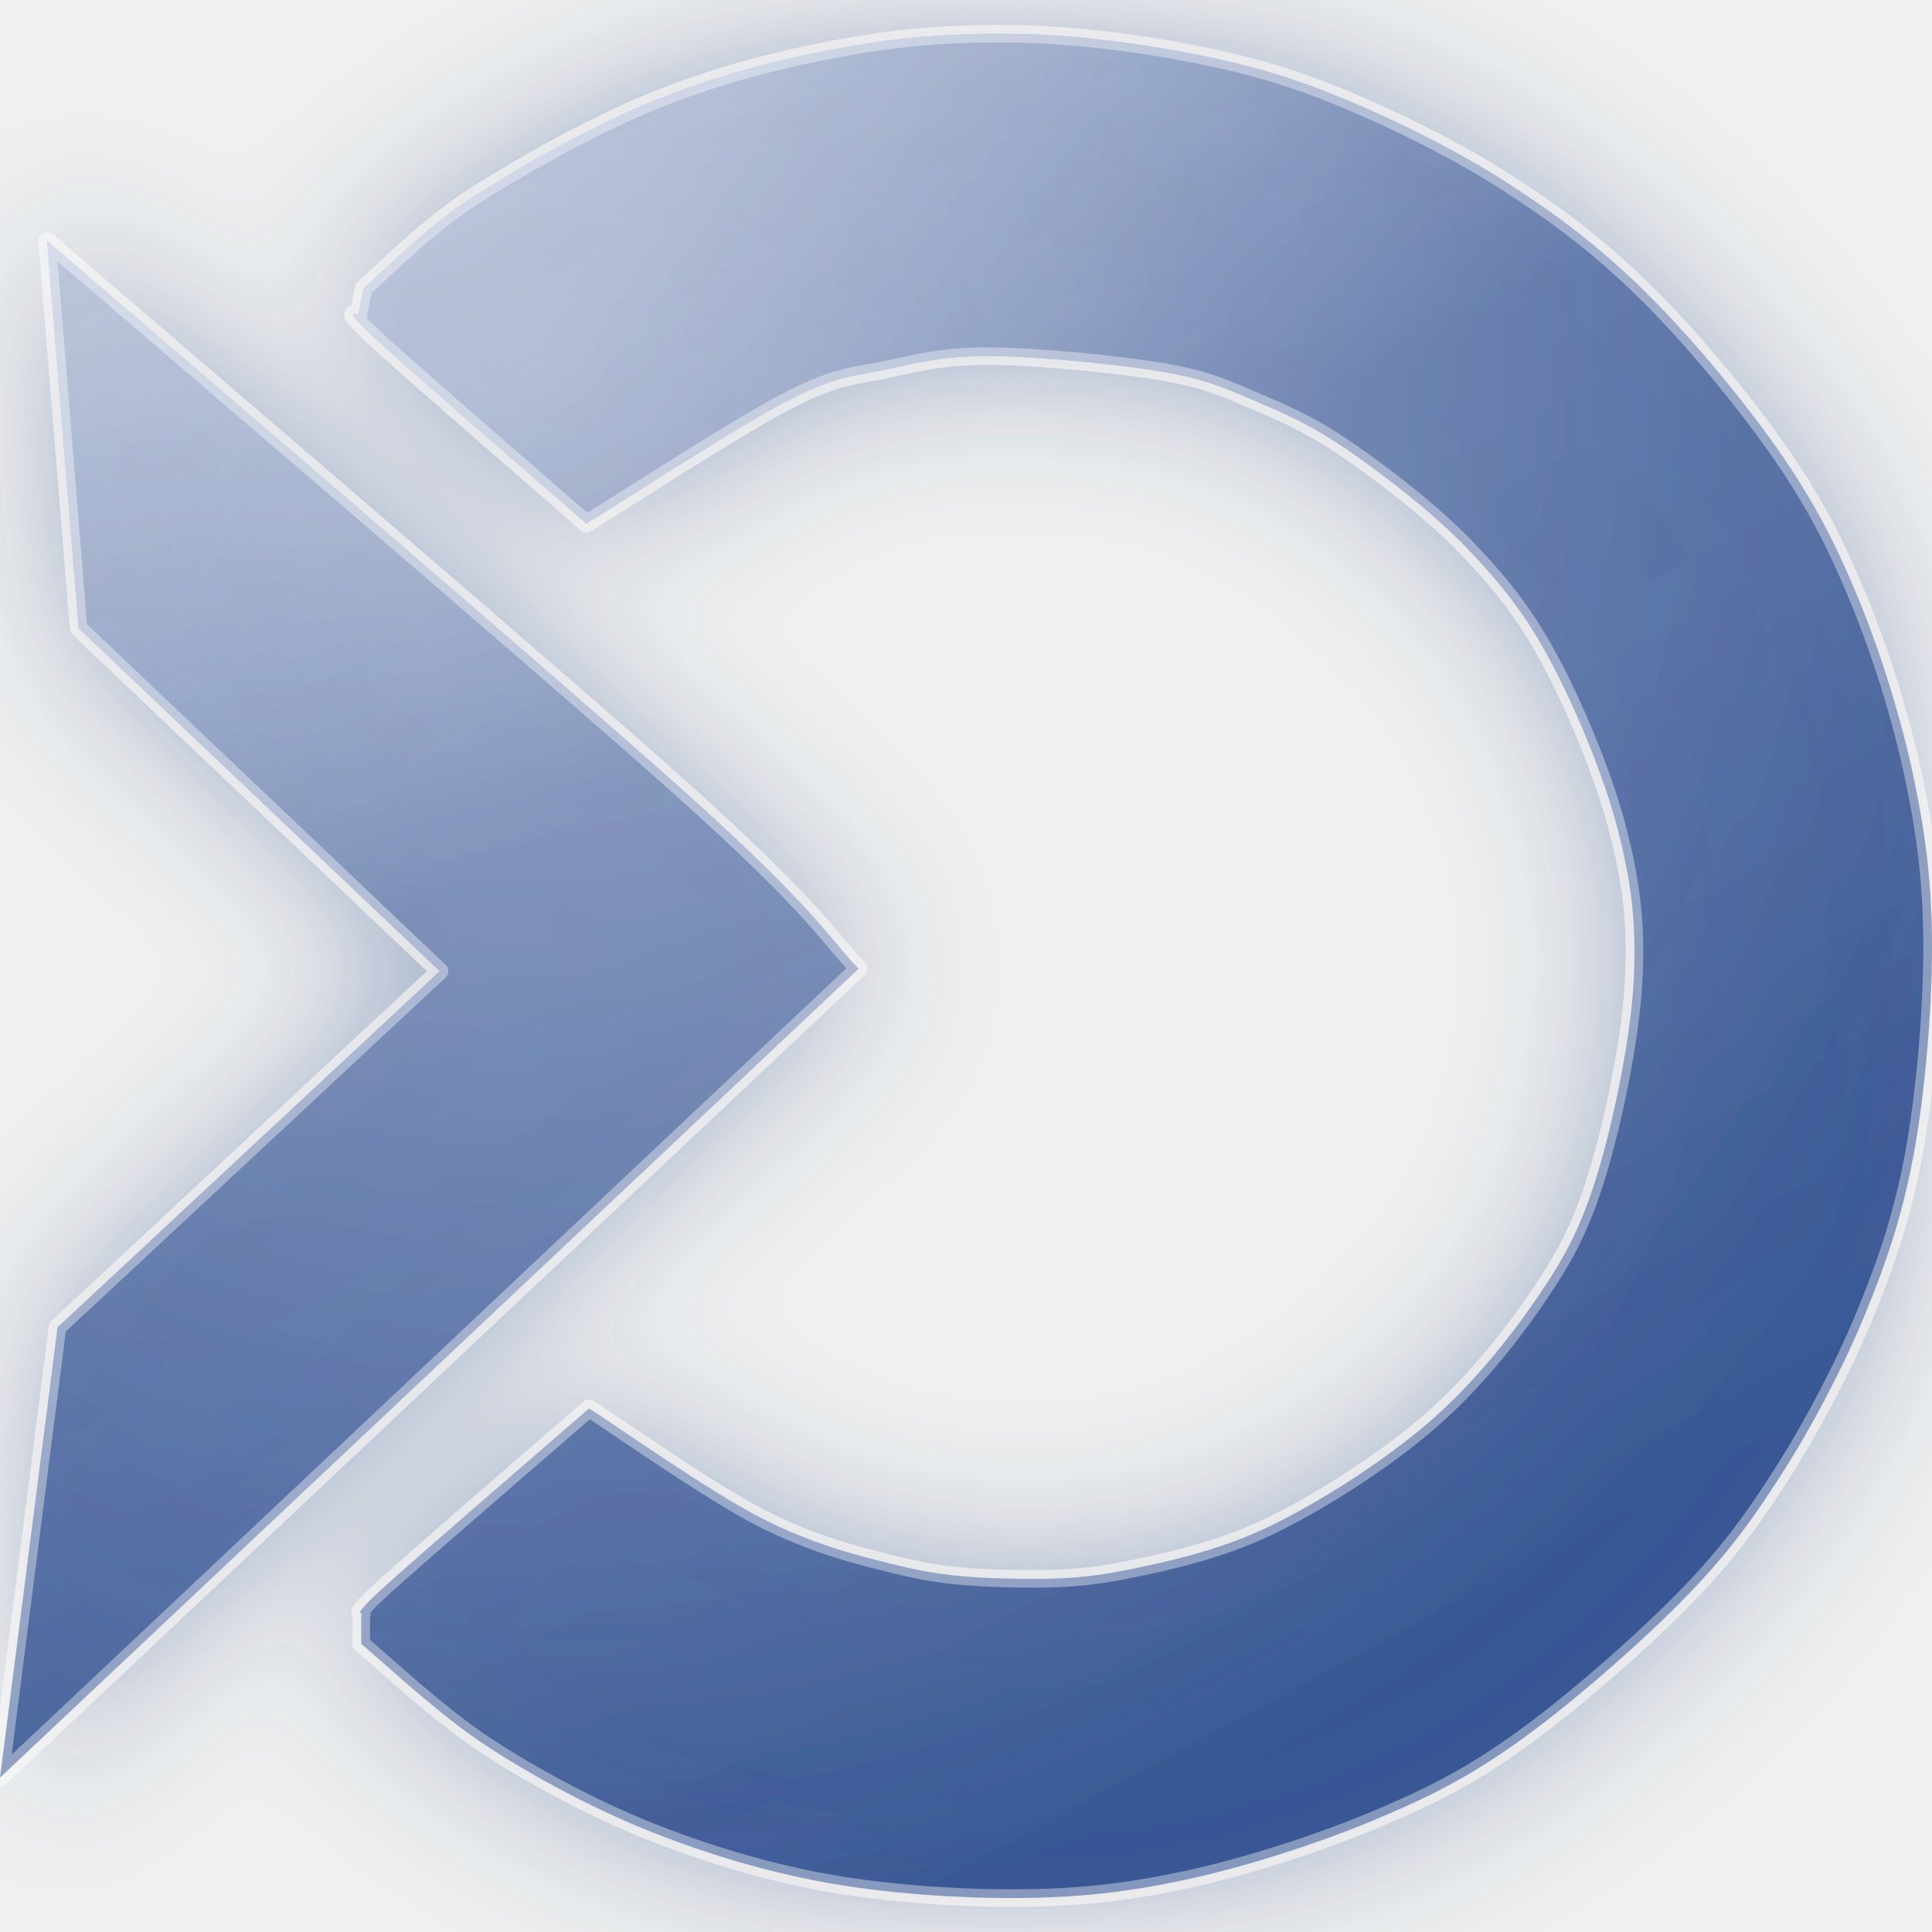
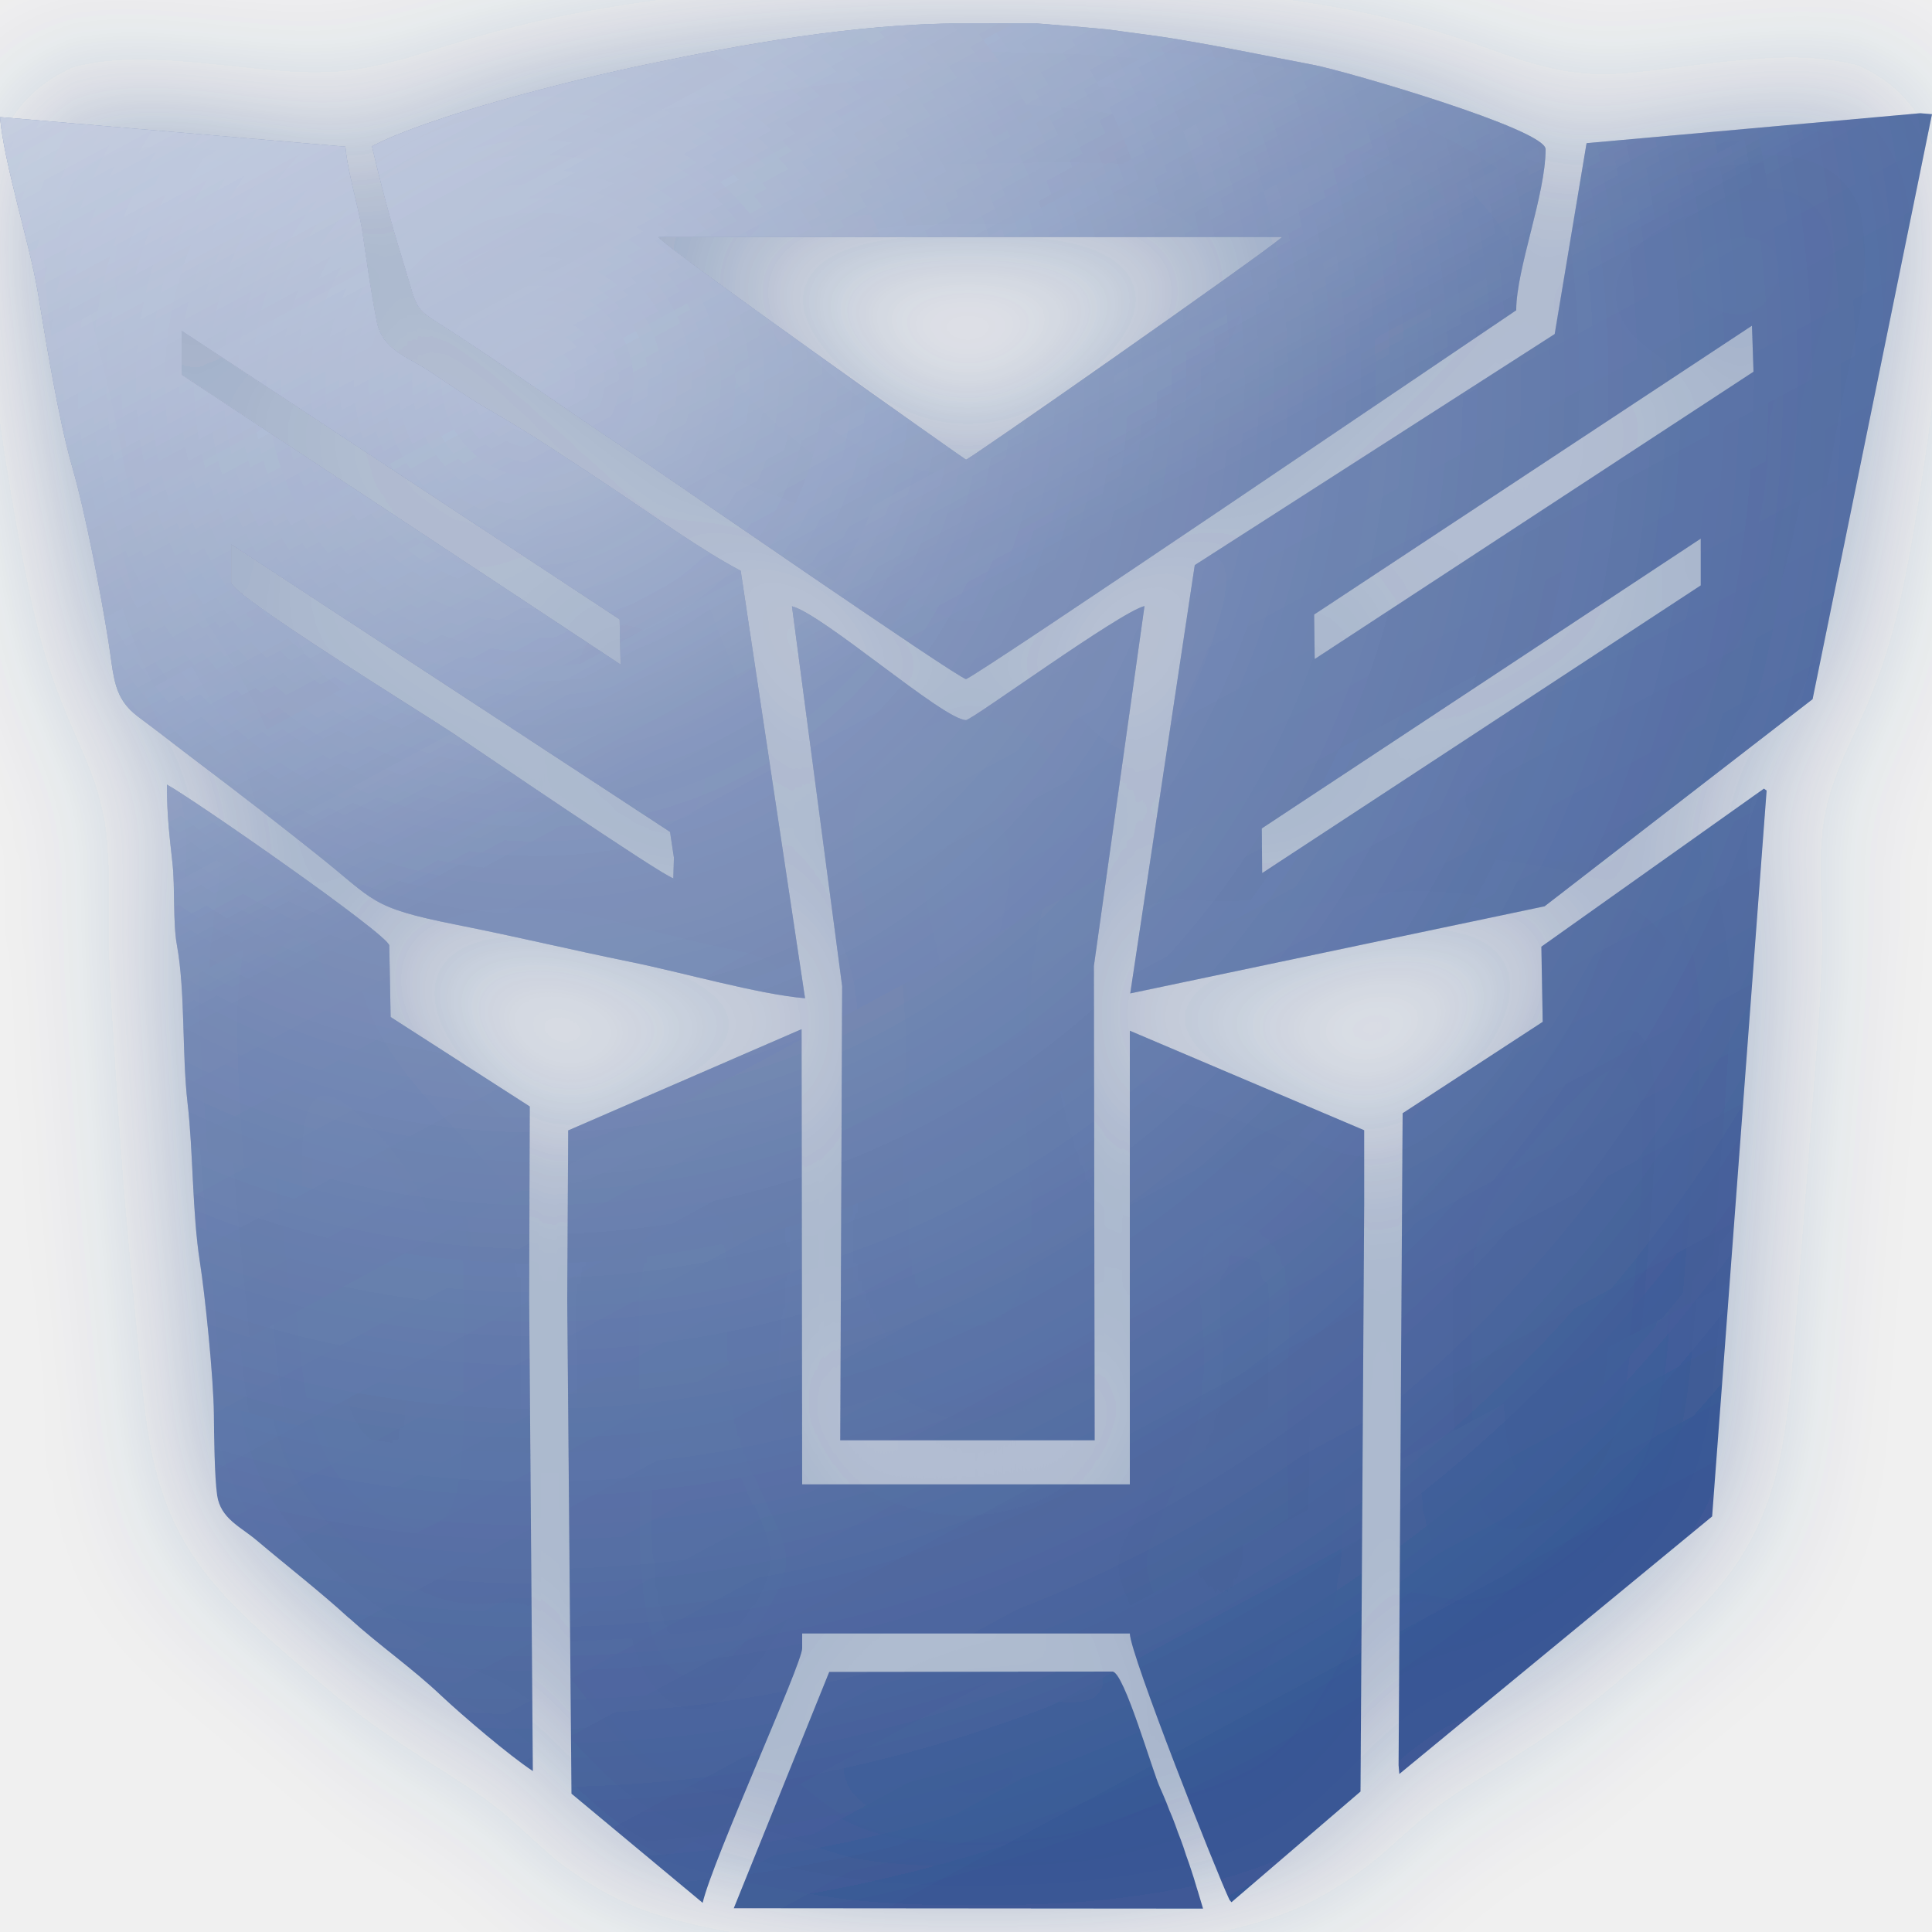
<svg xmlns="http://www.w3.org/2000/svg" viewBox="0 0 100 100" width="100" height="100" fill="none" role="img" aria-label="Optimus">
  <defs>
    <clipPath id="optimus-clip">
-       <path d="M18.7 85.09L18.7 83.6C18.9 83.36 17.95 83.9 19.92 82.11C21.88 80.33 28.73 74.44 30.49 72.9C31.98 73.85 36.77 77.24 39.43 78.59C42.1 79.95 44.35 80.51 46.48 81.03C48.6 81.55 50.23 81.66 52.17 81.71C54.11 81.75 55.87 81.75 58.13 81.3C60.39 80.85 63.1 80.26 65.72 79C68.34 77.73 71.54 75.68 73.85 73.71C76.15 71.75 78.07 69.35 79.54 67.21C81.01 65.06 81.82 63.55 82.66 60.84C83.49 58.13 84.37 53.93 84.55 50.95C84.73 47.97 84.46 45.75 83.74 42.95C83.02 40.15 81.53 36.59 80.22 34.15C78.91 31.71 77.62 30.13 75.88 28.32C74.14 26.51 71.61 24.57 69.78 23.31C67.95 22.04 66.51 21.41 64.91 20.73C63.3 20.05 62.42 19.63 60.16 19.24C57.9 18.86 53.73 18.45 51.36 18.43C48.98 18.41 47.7 18.72 45.93 19.11C44.17 19.49 43.38 19.4 40.79 20.73C38.19 22.06 32.09 26.04 30.35 27.1C28.52 25.5 21.34 19.29 19.38 17.48C17.41 15.67 18.7 16.46 18.56 16.26L18.83 14.91C19.78 14.11 22 11.79 24.53 10.16C27.06 8.54 30.8 6.44 34.01 5.15C37.22 3.86 40.63 3 43.77 2.44C46.91 1.87 49.8 1.69 52.85 1.76C55.89 1.83 59.26 2.28 62.06 2.85C64.86 3.41 66.98 4.04 69.65 5.15C72.31 6.26 75.45 7.81 78.05 9.49C80.65 11.16 82.88 12.85 85.23 15.18C87.58 17.5 90.31 20.8 92.14 23.44C93.97 26.08 95.05 28.23 96.21 31.03C97.36 33.83 98.42 37.24 99.05 40.24C99.68 43.25 100 45.8 100 49.05C100 52.3 99.64 56.57 99.05 59.76C98.46 62.94 97.63 65.38 96.48 68.16C95.33 70.93 93.72 73.96 92.14 76.42C90.56 78.88 89.27 80.62 86.99 82.93C84.71 85.23 81.14 88.35 78.46 90.24C75.77 92.14 73.71 93.13 70.87 94.31C68.02 95.48 64.41 96.64 61.38 97.29C58.36 97.94 55.83 98.22 52.71 98.24C49.59 98.26 45.89 98.01 42.68 97.43C39.48 96.84 36.38 95.89 33.47 94.72C30.56 93.54 27.66 91.98 25.2 90.38C22.74 88.78 19.78 85.98 18.7 85.09ZM2.44 12.47C7.93 17.21 28.36 34.64 35.37 40.92C42.37 47.2 42.93 48.6 44.44 50.14L0 92.01L2.98 68.7L22.76 50.27L4.07 32.52L2.44 12.47Z" />
+       <path d="M34.10 12.27L66.36 12.27C65.25 13.23 50.16 23.79 50.00 23.79C49.96 23.79 34.49 12.86 34.09 12.28L34.10 12.27ZM19.25 7.57C19.68 9.41 20.22 11.48 20.79 13.30C21.79 16.54 21.21 15.72 23.88 17.49C26.84 19.44 29.60 21.40 32.55 23.36C34.28 24.52 49.64 35.15 50.00 35.15C50.33 35.15 75.86 17.82 78.48 16.06C78.48 13.91 80.00 10.10 80.00 7.72C80.00 6.69 69.74 3.70 68.00 3.36C65.58 2.90 63.62 2.48 61.12 2.06C59.90 1.85 58.66 1.71 57.54 1.55C57.20 1.49 53.66 1.21 53.64 1.21L49.85 1.21C44.23 1.21 38.21 2.34 33.48 3.33C29.57 4.14 22.21 6.01 19.25 7.57L19.25 7.57ZM88.03 27.89L88.03 30.30L65.33 45.19L65.31 42.88L88.03 27.88L88.03 27.89ZM90.68 16.86L90.76 19.24L68.05 34.11L68.02 31.81L90.68 16.86ZM82.12 7.41L80.47 17.29L61.84 29.25L58.50 51.42L79.95 46.91L93.82 36.19L100.00 5.91L99.39 5.86L82.12 7.41ZM11.97 28.18L34.68 43.06L34.88 44.39L34.85 45.46C34.25 45.30 24.67 38.77 23.34 37.88C22.10 37.05 11.97 30.80 11.97 30.15L11.97 28.18ZM9.40 17.12L32.07 32.06L32.12 34.39L9.40 19.39L9.40 17.12ZM41.67 51.67L38.34 29.54C36.40 28.53 33.81 26.68 31.88 25.39C29.83 24.03 27.52 22.47 25.41 21.26C24.34 20.65 23.22 19.87 22.18 19.18C21.10 18.46 19.76 18.11 19.49 16.58C19.18 14.96 19.01 13.72 18.76 12.00C18.55 10.65 17.99 8.93 17.88 7.59L0.00 6.06C0.20 8.44 1.51 12.53 1.94 15.03C2.39 17.73 3.01 21.62 3.73 24.15C4.43 26.57 5.21 30.68 5.61 33.19C5.91 35.08 5.85 36.12 7.15 37.10C8.22 37.89 9.16 38.64 10.25 39.46C12.33 41.03 14.36 42.60 16.39 44.22C19.46 46.65 19.08 46.96 23.65 47.87C26.64 48.46 29.59 49.17 32.64 49.79C35.26 50.32 39.28 51.47 41.67 51.67ZM29.41 58.50L29.36 67.28L29.58 92.84L36.37 98.49C36.88 96.28 41.52 86.12 41.52 85.32L41.52 84.55L58.48 84.55C58.48 85.59 62.97 96.94 63.64 98.34L63.74 98.46L70.42 92.73L70.61 62.43L70.61 58.50L58.48 53.35L58.48 76.83L41.52 76.83L41.49 53.27L29.41 58.51L29.41 58.50ZM43.59 51.04L43.49 74.55L56.66 74.55L56.62 50.00L59.24 31.37C58.00 31.65 50.31 37.27 50.00 37.27C48.85 37.27 42.56 31.76 40.99 31.38L43.59 51.05L43.59 51.04ZM91.44 40.92L91.30 40.82L79.78 49.00L79.85 52.89L72.60 57.62L72.39 91.37L72.43 91.82L88.62 78.49L91.44 40.92ZM18.07 83.75C19.61 85.15 21.37 86.37 22.84 87.77C23.96 88.82 26.35 90.86 27.58 91.67L27.39 67.28L27.42 57.27L20.22 52.64L20.15 48.94C20.15 48.40 9.83 41.24 8.64 40.61C8.64 42.28 8.78 43.31 8.93 44.71C9.06 45.90 8.95 47.79 9.15 48.88C9.60 51.31 9.41 54.54 9.71 57.12C10.00 59.59 9.95 62.80 10.34 65.28C10.62 67.07 11.05 71.32 11.07 73.18C11.08 74.17 11.10 76.45 11.24 77.40C11.42 78.61 12.45 79.02 13.30 79.74C14.86 81.06 16.59 82.40 18.06 83.75L18.07 83.75ZM37.98 98.77L62.27 98.79L62.15 98.39L62.03 97.99L61.91 97.60L61.79 97.20L61.66 96.80L61.53 96.41L61.39 96.02L61.26 95.62L61.12 95.23L60.97 94.84L60.83 94.45L60.68 94.06L60.52 93.68L60.37 93.29L60.21 92.91L60.04 92.52C59.65 91.69 58.18 86.52 57.58 86.52L42.92 86.54L37.98 98.77Z" fill-rule="evenodd" />
    </clipPath>
    <linearGradient id="optimus-sheen" x1="0.08" y1="0" x2="0.62" y2="1">
      <stop offset="0" stop-color="#fff" stop-opacity="0.62" />
      <stop offset="0.42" stop-color="#fff" stop-opacity="0.10" />
      <stop offset="1" stop-color="#fff" stop-opacity="0" />
    </linearGradient>
    <radialGradient id="optimus-bloom" cx="0.28" cy="0.20" r="0.8">
      <stop offset="0" stop-color="#fff" stop-opacity="0.42" />
      <stop offset="1" stop-color="#fff" stop-opacity="0" />
    </radialGradient>
    <filter id="optimus-lift" x="-35%" y="-35%" width="170%" height="170%">
      <feDropShadow dx="0" dy="1.6" stdDeviation="2.4" flood-color="#000" flood-opacity="0.36" />
      <feDropShadow dx="0" dy="0" stdDeviation="4" flood-color="#2f4f8f" flood-opacity="0.45" />
    </filter>
  </defs>
  <g filter="url(#optimus-lift)">
-     <path d="M18.7 85.09L18.7 83.6C18.9 83.36 17.95 83.9 19.92 82.11C21.88 80.33 28.73 74.44 30.49 72.9C31.98 73.85 36.77 77.24 39.43 78.59C42.1 79.95 44.35 80.51 46.48 81.03C48.6 81.55 50.23 81.66 52.17 81.71C54.11 81.75 55.87 81.75 58.13 81.3C60.39 80.85 63.1 80.26 65.72 79C68.34 77.73 71.54 75.68 73.85 73.71C76.15 71.75 78.07 69.35 79.54 67.21C81.01 65.06 81.82 63.55 82.66 60.84C83.49 58.13 84.37 53.93 84.55 50.95C84.73 47.97 84.46 45.75 83.74 42.95C83.02 40.15 81.53 36.59 80.22 34.15C78.91 31.71 77.62 30.13 75.88 28.32C74.14 26.51 71.61 24.57 69.78 23.31C67.95 22.04 66.51 21.41 64.91 20.73C63.3 20.05 62.42 19.63 60.16 19.24C57.9 18.86 53.73 18.45 51.36 18.43C48.98 18.41 47.7 18.72 45.93 19.11C44.17 19.49 43.38 19.4 40.79 20.73C38.19 22.06 32.09 26.04 30.35 27.1C28.52 25.5 21.34 19.29 19.38 17.48C17.41 15.67 18.7 16.46 18.56 16.26L18.83 14.91C19.78 14.11 22 11.79 24.53 10.16C27.06 8.54 30.8 6.44 34.01 5.15C37.22 3.86 40.63 3 43.77 2.44C46.91 1.87 49.8 1.69 52.85 1.76C55.89 1.83 59.26 2.28 62.06 2.85C64.86 3.41 66.98 4.04 69.65 5.15C72.31 6.26 75.45 7.81 78.05 9.49C80.65 11.16 82.88 12.85 85.23 15.18C87.58 17.5 90.31 20.8 92.14 23.44C93.97 26.08 95.05 28.23 96.21 31.03C97.36 33.83 98.42 37.24 99.05 40.24C99.68 43.25 100 45.8 100 49.05C100 52.3 99.64 56.57 99.05 59.76C98.46 62.94 97.63 65.38 96.48 68.16C95.33 70.93 93.72 73.96 92.14 76.42C90.56 78.88 89.27 80.62 86.99 82.93C84.71 85.23 81.14 88.35 78.46 90.24C75.77 92.14 73.71 93.13 70.87 94.31C68.02 95.48 64.41 96.64 61.38 97.29C58.36 97.94 55.83 98.22 52.71 98.24C49.59 98.26 45.89 98.01 42.68 97.43C39.48 96.84 36.38 95.89 33.47 94.72C30.56 93.54 27.66 91.98 25.2 90.38C22.74 88.78 19.78 85.98 18.7 85.09ZM2.44 12.47C7.93 17.21 28.36 34.64 35.37 40.92C42.37 47.2 42.93 48.6 44.44 50.14L0 92.01L2.98 68.7L22.76 50.27L4.07 32.52L2.44 12.47Z" fill="#2f4f8f" fill-opacity="0.92" />
+     <path d="M34.10 12.27L66.36 12.27C65.25 13.23 50.16 23.79 50.00 23.79C49.96 23.79 34.49 12.86 34.09 12.28L34.10 12.27ZM19.25 7.57C19.68 9.41 20.22 11.48 20.79 13.30C21.79 16.54 21.21 15.72 23.88 17.49C26.84 19.44 29.60 21.40 32.55 23.36C34.28 24.52 49.64 35.15 50.00 35.15C50.33 35.15 75.86 17.82 78.48 16.06C78.48 13.91 80.00 10.10 80.00 7.72C80.00 6.69 69.74 3.70 68.00 3.36C65.58 2.90 63.62 2.48 61.12 2.06C59.90 1.85 58.66 1.71 57.54 1.55C57.20 1.49 53.66 1.21 53.64 1.21L49.85 1.21C44.23 1.21 38.21 2.34 33.48 3.33C29.57 4.14 22.21 6.01 19.25 7.57L19.25 7.57ZM88.03 27.89L88.03 30.30L65.33 45.19L65.31 42.88L88.03 27.88L88.03 27.89ZM90.68 16.86L90.76 19.24L68.05 34.11L68.02 31.81L90.68 16.86ZM82.12 7.41L80.47 17.29L61.84 29.25L58.50 51.42L79.95 46.91L93.82 36.19L100.00 5.91L99.39 5.86L82.12 7.41ZM11.97 28.18L34.68 43.06L34.88 44.39L34.85 45.46C34.25 45.30 24.67 38.77 23.34 37.88C22.10 37.05 11.97 30.80 11.97 30.15L11.97 28.18ZM9.40 17.12L32.07 32.06L32.12 34.39L9.40 19.39L9.40 17.12ZM41.67 51.67L38.34 29.54C36.40 28.53 33.81 26.68 31.88 25.39C29.83 24.03 27.52 22.47 25.41 21.26C24.34 20.65 23.22 19.87 22.18 19.18C21.10 18.46 19.76 18.11 19.49 16.58C19.18 14.96 19.01 13.72 18.76 12.00C18.55 10.65 17.99 8.93 17.88 7.59L0.00 6.06C0.20 8.44 1.51 12.53 1.94 15.03C2.39 17.73 3.01 21.62 3.73 24.15C4.43 26.57 5.21 30.68 5.61 33.19C5.91 35.08 5.85 36.12 7.15 37.10C8.22 37.89 9.16 38.64 10.25 39.46C12.33 41.03 14.36 42.60 16.39 44.22C19.46 46.65 19.08 46.96 23.65 47.87C26.64 48.46 29.59 49.17 32.64 49.79C35.26 50.32 39.28 51.47 41.67 51.67ZM29.41 58.50L29.36 67.28L29.58 92.84L36.37 98.49C36.88 96.28 41.52 86.12 41.52 85.32L41.52 84.55L58.48 84.55C58.48 85.59 62.97 96.94 63.64 98.34L63.74 98.46L70.42 92.73L70.61 62.43L70.61 58.50L58.48 53.35L58.48 76.83L41.52 76.83L41.49 53.27L29.41 58.51L29.41 58.50ZM43.59 51.04L43.49 74.55L56.66 74.55L56.62 50.00L59.24 31.37C58.00 31.65 50.31 37.27 50.00 37.27C48.85 37.27 42.56 31.76 40.99 31.38L43.59 51.05L43.59 51.04ZM91.44 40.92L91.30 40.82L79.78 49.00L79.85 52.89L72.60 57.62L72.39 91.37L72.43 91.82L88.62 78.49L91.44 40.92ZM18.07 83.75C19.61 85.15 21.37 86.37 22.84 87.77C23.96 88.82 26.35 90.86 27.58 91.67L27.39 67.28L27.42 57.27L20.22 52.64L20.15 48.94C20.15 48.40 9.83 41.24 8.64 40.61C8.64 42.28 8.78 43.31 8.93 44.71C9.06 45.90 8.95 47.79 9.15 48.88C9.60 51.31 9.41 54.54 9.71 57.12C10.00 59.59 9.95 62.80 10.34 65.28C10.62 67.07 11.05 71.32 11.07 73.18C11.08 74.17 11.10 76.45 11.24 77.40C11.42 78.61 12.45 79.02 13.30 79.74C14.86 81.06 16.59 82.40 18.06 83.75L18.07 83.75ZM37.98 98.77L62.27 98.79L62.15 98.39L62.03 97.99L61.91 97.60L61.79 97.20L61.66 96.80L61.53 96.41L61.39 96.02L61.26 95.62L61.12 95.23L60.97 94.84L60.83 94.45L60.68 94.06L60.52 93.68L60.37 93.29L60.21 92.91L60.04 92.52C59.65 91.69 58.18 86.52 57.58 86.52L42.92 86.54L37.98 98.77Z" fill="#2f4f8f" fill-opacity="0.92" fill-rule="evenodd" />
    <g clip-path="url(#optimus-clip)">
      <rect width="100" height="100" fill="url(#optimus-sheen)" />
      <rect width="100" height="100" fill="url(#optimus-bloom)" />
    </g>
-     <path d="M18.7 85.09L18.7 83.6C18.9 83.36 17.95 83.9 19.92 82.11C21.88 80.33 28.73 74.44 30.49 72.9C31.98 73.85 36.77 77.24 39.43 78.59C42.1 79.95 44.35 80.51 46.48 81.03C48.6 81.55 50.23 81.66 52.17 81.71C54.11 81.75 55.87 81.75 58.13 81.3C60.39 80.85 63.1 80.26 65.72 79C68.34 77.73 71.54 75.68 73.85 73.71C76.15 71.75 78.07 69.35 79.54 67.21C81.01 65.06 81.82 63.55 82.66 60.84C83.49 58.13 84.37 53.93 84.55 50.95C84.73 47.97 84.46 45.75 83.74 42.95C83.02 40.15 81.53 36.59 80.22 34.15C78.91 31.71 77.62 30.13 75.88 28.32C74.14 26.51 71.61 24.57 69.78 23.31C67.95 22.04 66.51 21.41 64.91 20.73C63.3 20.05 62.42 19.63 60.16 19.24C57.9 18.86 53.73 18.45 51.36 18.43C48.98 18.41 47.7 18.72 45.93 19.11C44.17 19.49 43.38 19.4 40.79 20.73C38.19 22.06 32.09 26.04 30.35 27.1C28.52 25.5 21.34 19.29 19.38 17.48C17.41 15.67 18.7 16.46 18.56 16.26L18.83 14.91C19.78 14.11 22 11.79 24.53 10.16C27.06 8.54 30.8 6.44 34.01 5.15C37.22 3.86 40.63 3 43.77 2.44C46.91 1.87 49.8 1.69 52.85 1.76C55.89 1.83 59.26 2.28 62.06 2.85C64.86 3.41 66.98 4.04 69.65 5.15C72.31 6.26 75.45 7.81 78.05 9.49C80.65 11.16 82.88 12.85 85.23 15.18C87.58 17.5 90.31 20.8 92.14 23.44C93.97 26.08 95.05 28.23 96.21 31.03C97.36 33.83 98.42 37.24 99.05 40.24C99.68 43.25 100 45.8 100 49.05C100 52.3 99.64 56.57 99.05 59.76C98.46 62.94 97.63 65.38 96.48 68.16C95.33 70.93 93.72 73.96 92.14 76.42C90.56 78.88 89.27 80.62 86.99 82.93C84.71 85.23 81.14 88.35 78.46 90.24C75.77 92.14 73.71 93.13 70.87 94.31C68.02 95.48 64.41 96.64 61.38 97.29C58.36 97.94 55.83 98.22 52.71 98.24C49.59 98.26 45.89 98.01 42.68 97.43C39.48 96.84 36.38 95.89 33.47 94.72C30.56 93.54 27.66 91.98 25.2 90.38C22.74 88.78 19.78 85.98 18.7 85.09ZM2.44 12.47C7.93 17.21 28.36 34.64 35.37 40.92C42.37 47.2 42.93 48.6 44.44 50.14L0 92.01L2.98 68.7L22.76 50.27L4.07 32.52L2.44 12.47Z" fill="none" stroke="#fff" stroke-opacity="0.38" stroke-width="0.9" stroke-linejoin="round" />
  </g>
</svg>
